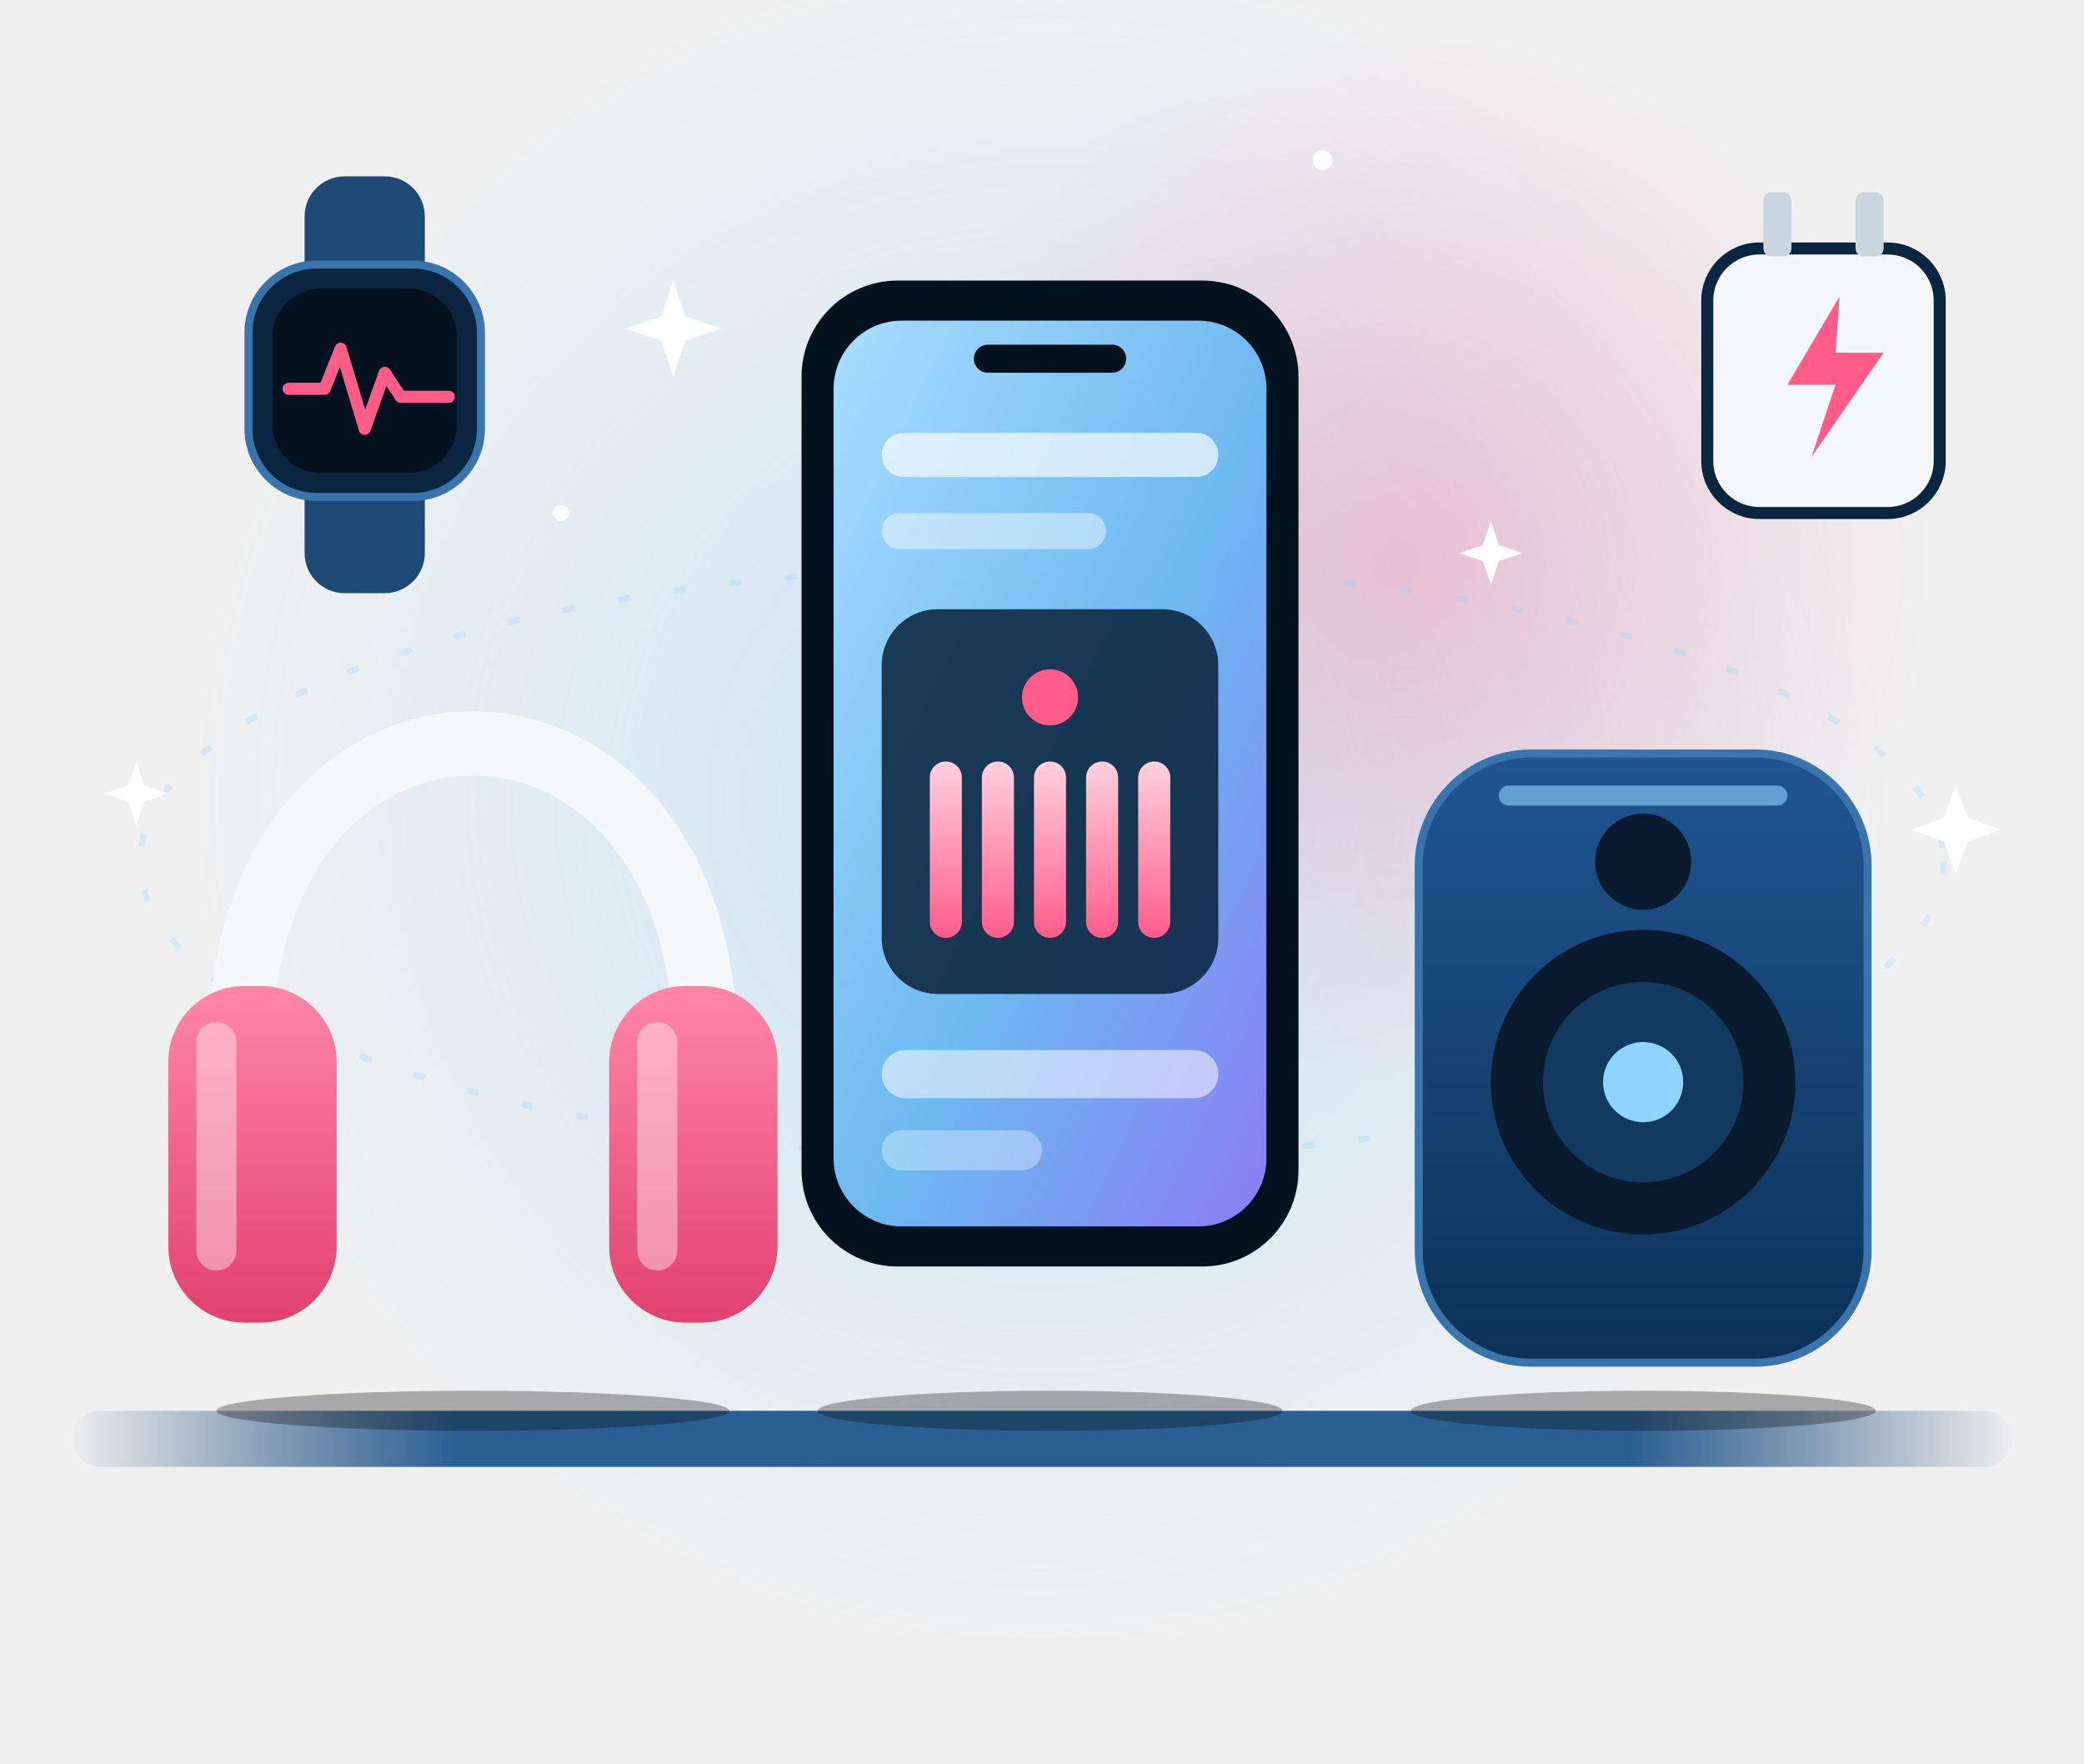
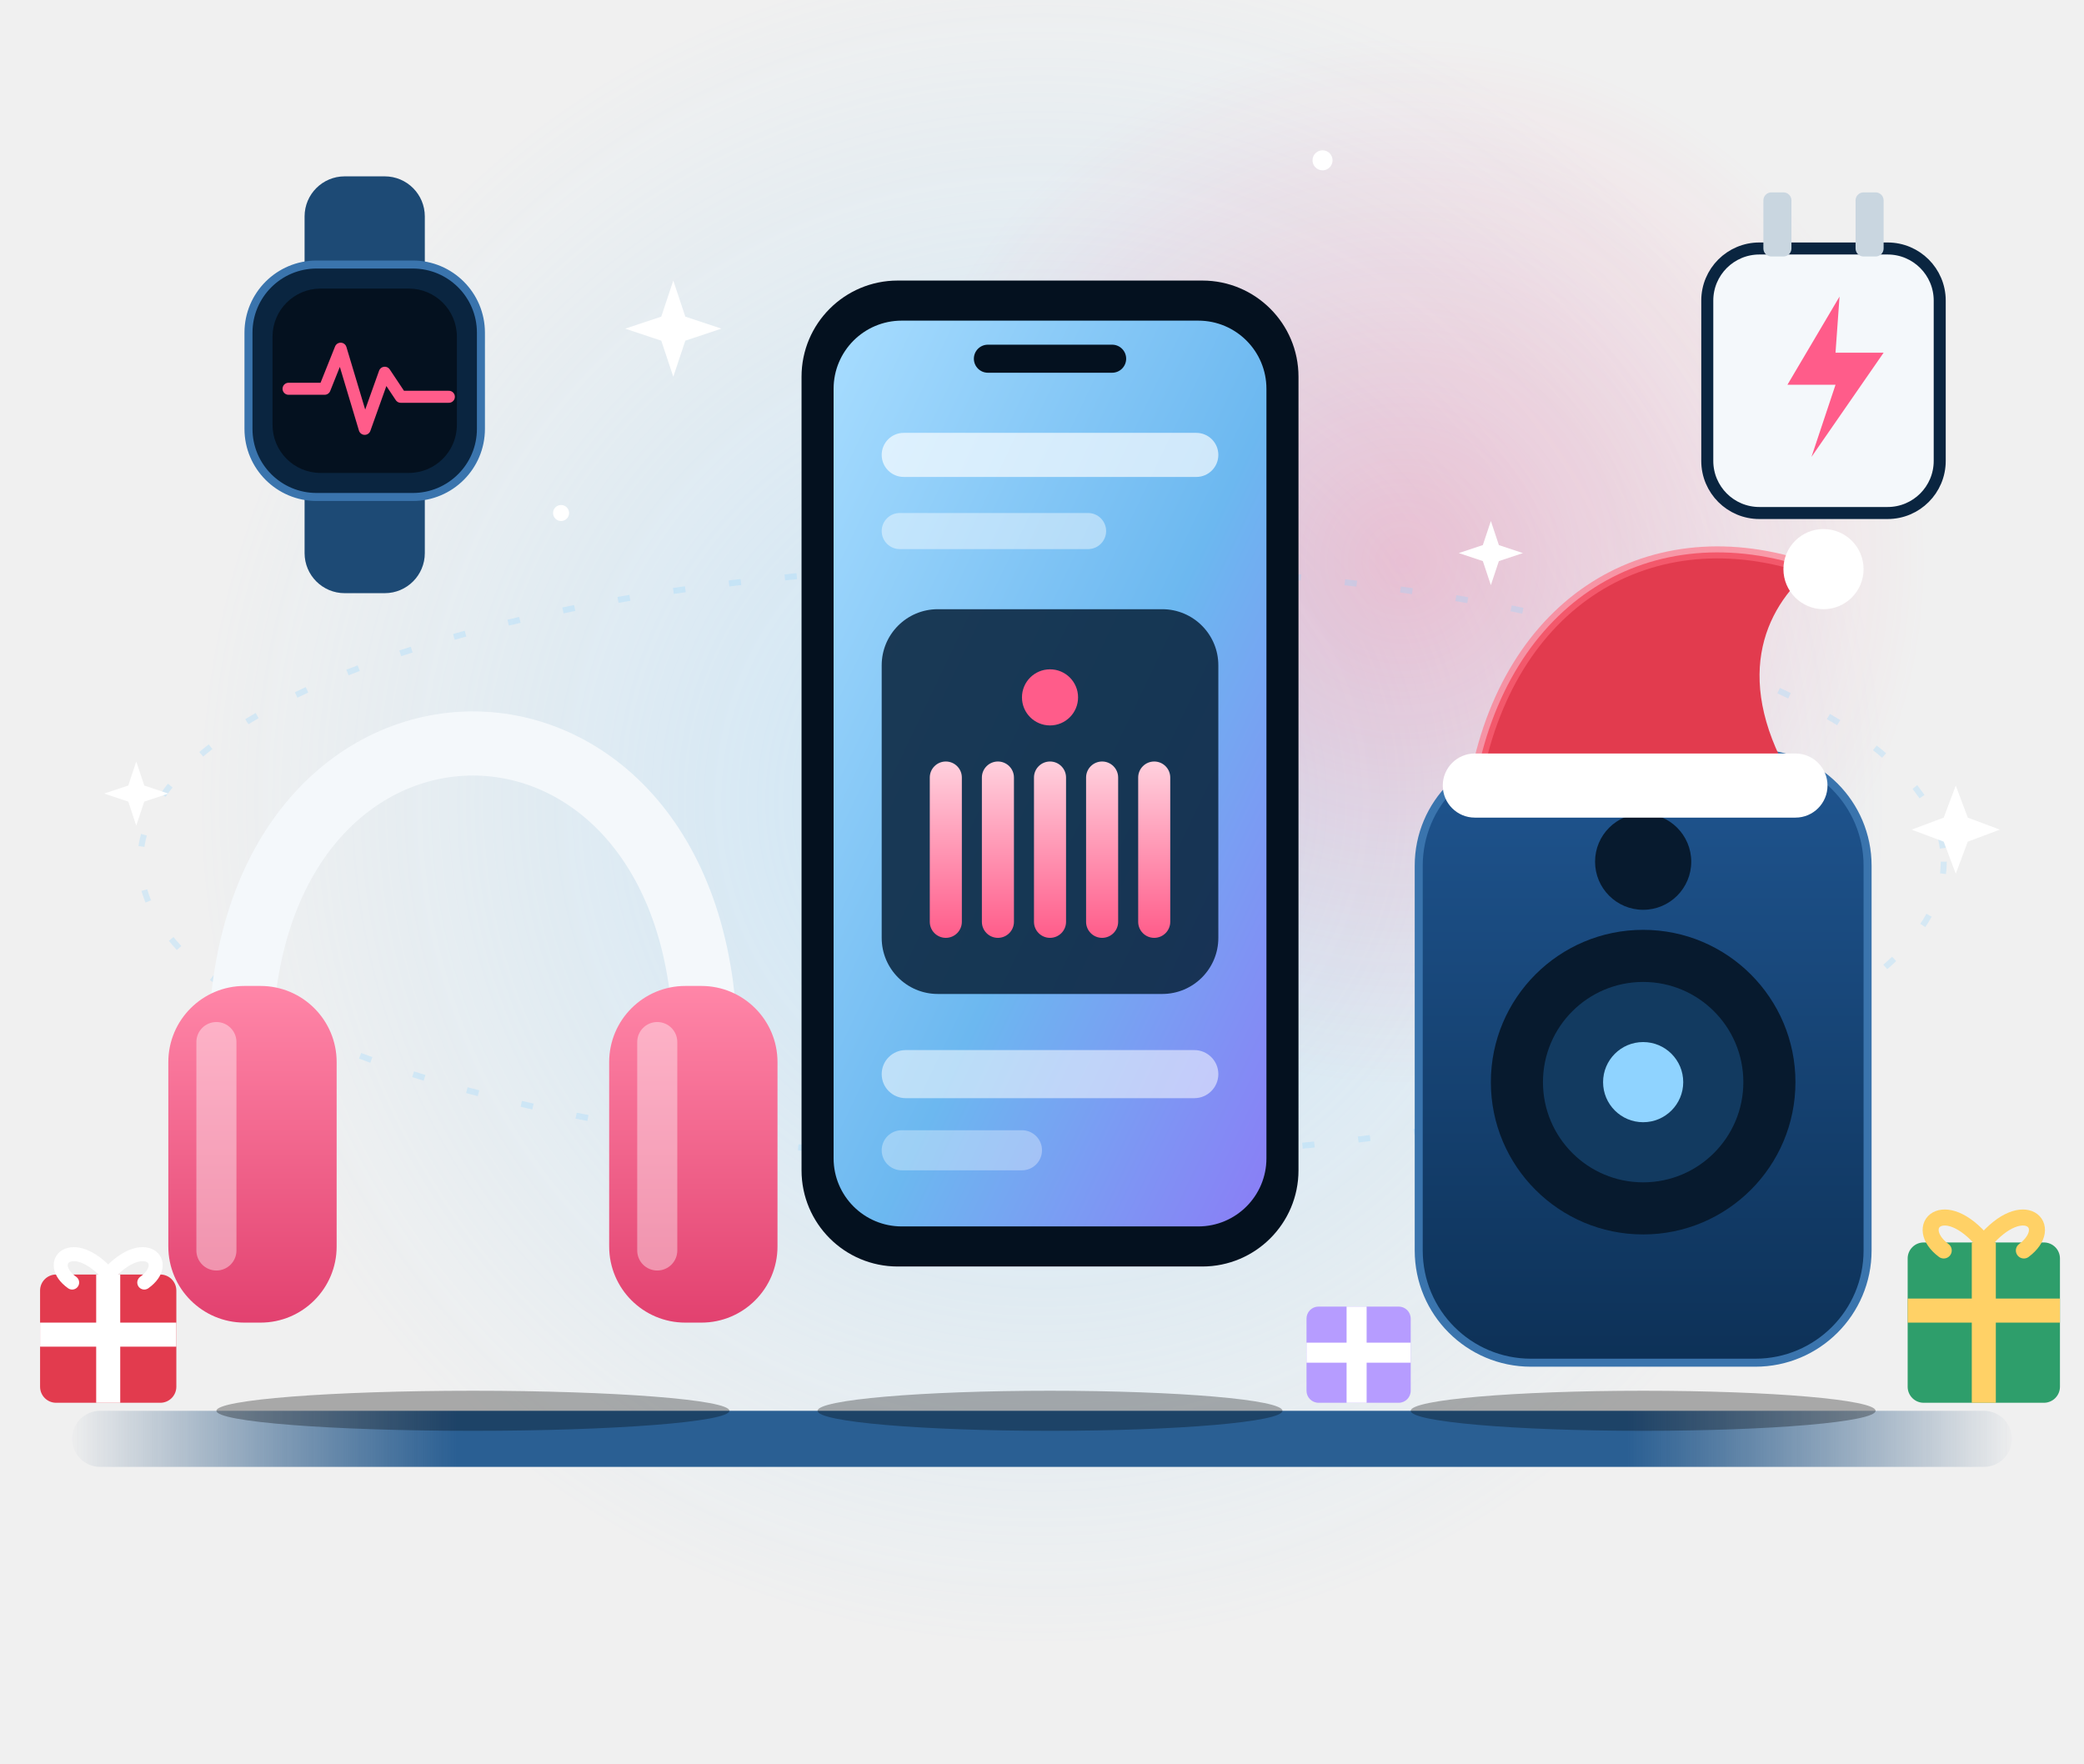
<svg class="scene" id="scene" viewBox="0 0 520 440" role="img" aria-label="Hörlurar, mobiltelefon, högtalare, smartklocka och laddare som svävar ovanför en hylla">
  <defs>
    <linearGradient id="hg-spk" x1="0" y1="0" x2="0" y2="1">
      <stop offset="0" stop-color="#1f5590" />
      <stop offset="1" stop-color="#0d3157" />
    </linearGradient>
    <linearGradient id="hg-scr" x1="0" y1="0" x2="1" y2="1">
      <stop offset="0" stop-color="#a8ddff" />
      <stop offset=".55" stop-color="#6cb8f0" />
      <stop offset="1" stop-color="#8b7cf6" />
    </linearGradient>
    <linearGradient id="hg-pk" x1="0" y1="0" x2="0" y2="1">
      <stop offset="0" stop-color="#ff86a8" />
      <stop offset="1" stop-color="#e2416f" />
    </linearGradient>
    <linearGradient id="hg-eq" x1="0" y1="1" x2="0" y2="0">
      <stop offset="0" stop-color="#ff5c8a" />
      <stop offset="1" stop-color="#ffd1de" />
    </linearGradient>
    <linearGradient id="hg-shelf" x1="0" y1="0" x2="1" y2="0">
      <stop offset="0" stop-color="#1d4a75" stop-opacity="0" />
      <stop offset=".2" stop-color="#2a5f93" />
      <stop offset=".8" stop-color="#2a5f93" />
      <stop offset="1" stop-color="#1d4a75" stop-opacity="0" />
    </linearGradient>
    <radialGradient id="hg-glow" cx=".5" cy=".5" r=".5">
      <stop offset="0" stop-color="#8fd3ff" stop-opacity=".38" />
      <stop offset="1" stop-color="#8fd3ff" stop-opacity="0" />
    </radialGradient>
    <radialGradient id="hg-glow2" cx=".5" cy=".5" r=".5">
      <stop offset="0" stop-color="#ff5c8a" stop-opacity=".3" />
      <stop offset="1" stop-color="#ff5c8a" stop-opacity="0" />
    </radialGradient>
  </defs>
  <g class="ly" style="--d:6">
    <circle cx="260" cy="200" r="210" fill="url(#hg-glow)" />
    <circle cx="350" cy="140" r="130" fill="url(#hg-glow2)" />
  </g>
  <g class="ly" style="--d:10">
    <ellipse class="orbit" cx="260" cy="215" rx="225" ry="74" fill="none" stroke="#8fd3ff" stroke-opacity=".28" stroke-width="1.5" stroke-dasharray="3 11" />
  </g>
  <g class="ly" style="--d:8">
    <rect x="18" y="352" width="484" height="14" rx="7" fill="url(#hg-shelf)" />
    <ellipse cx="118" cy="352" rx="64" ry="5" fill="#000" opacity=".3" />
    <ellipse cx="262" cy="352" rx="58" ry="5" fill="#000" opacity=".3" />
    <ellipse cx="410" cy="352" rx="58" ry="5" fill="#000" opacity=".3" />
  </g>
  <g class="ly" style="--d:18">
    <g class="fl">
      <rect x="200" y="70" width="124" height="246" rx="24" fill="#04111f" />
      <rect x="208" y="80" width="108" height="226" rx="17" fill="url(#hg-scr)" />
      <rect x="243" y="86" width="38" height="7" rx="3.5" fill="#04111f" />
      <rect x="220" y="108" width="84" height="11" rx="5.5" fill="#ffffffaa" />
      <rect x="220" y="128" width="56" height="9" rx="4.5" fill="#ffffff70" />
      <rect x="220" y="152" width="84" height="96" rx="14" fill="#0a2540" opacity=".88" />
      <g class="eq" fill="url(#hg-eq)">
        <rect class="b b1" x="232" y="190" width="8" height="44" rx="4" />
        <rect class="b b2" x="245" y="190" width="8" height="44" rx="4" />
        <rect class="b b3" x="258" y="190" width="8" height="44" rx="4" />
        <rect class="b b4" x="271" y="190" width="8" height="44" rx="4" />
        <rect class="b b5" x="284" y="190" width="8" height="44" rx="4" />
      </g>
      <circle class="pulse" cx="262" cy="174" r="7" fill="#ff5c8a" />
      <rect x="220" y="262" width="84" height="12" rx="6" fill="#ffffff88" />
      <rect x="220" y="282" width="40" height="10" rx="5" fill="#ffffff55" />
    </g>
  </g>
  <g class="ly" style="--d:26">
    <g class="fl d2">
      <path d="M60 262 C60 160 176 160 176 262" fill="none" stroke="#f4f8fb" stroke-width="16" stroke-linecap="round" />
      <rect x="42" y="246" width="42" height="84" rx="19" fill="url(#hg-pk)" />
      <rect x="152" y="246" width="42" height="84" rx="19" fill="url(#hg-pk)" />
      <rect x="49" y="255" width="10" height="62" rx="5" fill="#ffffff66" />
      <rect x="159" y="255" width="10" height="62" rx="5" fill="#ffffff66" />
    </g>
  </g>
  <g class="ly" style="--d:22">
    <g class="rings" fill="none" stroke="#8fd3ff" stroke-width="2.5">
      <circle class="ring r1" cx="410" cy="270" r="40" />
      <circle class="ring r2" cx="410" cy="270" r="40" />
      <circle class="ring r3" cx="410" cy="270" r="40" />
    </g>
    <g class="fl d3">
      <rect x="354" y="188" width="112" height="152" rx="28" fill="url(#hg-spk)" stroke="#3a74ad" stroke-width="2" />
      <circle class="cone" cx="410" cy="270" r="38" fill="#071a2e" />
      <circle cx="410" cy="270" r="25" fill="#123a60" />
      <circle cx="410" cy="270" r="10" fill="#8fd3ff" />
      <circle cx="410" cy="215" r="12" fill="#071a2e" />
      <rect x="374" y="196" width="72" height="5" rx="2.5" fill="#8fd3ff" opacity=".6" />
    </g>
  </g>
  <g class="ly" style="--d:34">
    <g class="fl d4">
      <rect x="76" y="44" width="30" height="104" rx="10" fill="#1d4a75" />
      <rect x="62" y="66" width="58" height="58" rx="17" fill="#0a2540" stroke="#3a74ad" stroke-width="2" />
      <rect x="68" y="72" width="46" height="46" rx="12" fill="#04111f" />
      <path class="ecg" d="M72 97 h9 l4 -10 l6 20 l5 -14 l4 6 h12" fill="none" stroke="#ff5c8a" stroke-width="3" stroke-linejoin="round" stroke-linecap="round" />
    </g>
  </g>
  <g class="ly" style="--d:30">
    <g class="fl d5">
      <rect x="426" y="62" width="58" height="66" rx="13" fill="#f4f8fb" stroke="#0a2540" stroke-width="3" />
      <rect x="440" y="48" width="7" height="16" rx="2" fill="#c9d6e0" />
      <rect x="463" y="48" width="7" height="16" rx="2" fill="#c9d6e0" />
      <path class="bolt" d="M459 74 L446 96 H458 L452 114 L470 88 H458 Z" fill="#ff5c8a" />
    </g>
  </g>
  <g class="ly" style="--d:40" fill="#ffffff">
    <path class="tw t1" d="M168 70 l3 9 l9 3 l-9 3 l-3 9 l-3 -9 l-9 -3 l9 -3z" />
    <path class="tw t2" d="M372 130 l2 6 l6 2 l-6 2 l-2 6 l-2 -6 l-6 -2 l6 -2z" />
    <path class="tw t3" d="M34 190 l2 6 l6 2 l-6 2 l-2 6 l-2 -6 l-6 -2 l6 -2z" />
    <path class="tw t4" d="M488 196 l3 8 l8 3 l-8 3 l-3 8 l-3 -8 l-8 -3 l8 -3z" />
    <circle class="tw t5" cx="330" cy="40" r="2.5" />
    <circle class="tw t6" cx="140" cy="128" r="2" />
  </g>
+   <g class="xmas">
+     <g class="ly" style="--d:22">
+       <g class="fl d3">
+         <path d="M368 196 C376 150 412 128 452 142 C440 152 432 170 448 196 Z" fill="#e23b4e" />
+         <path d="M368 196 C376 150 412 128 452 142" fill="none" stroke="#ff6b7e" stroke-width="3" opacity=".6" />
+         <rect x="360" y="188" width="96" height="16" rx="8" fill="#fff" />
+         <circle cx="455" cy="142" r="10" fill="#fff" />
+       </g>
+     </g>
+     <g class="ly" style="--d:12">
+       <g class="gift g1">
+         <rect x="476" y="310" width="38" height="40" rx="4" fill="#2e9e6b" />
+         <rect x="492" y="310" width="6" height="40" fill="#ffd166" />
+         <rect x="476" y="324" width="38" height="6" fill="#ffd166" />
+         <path d="M495 310 c-10 -12 -18 -4 -10 2 M495 310 c10 -12 18 -4 10 2" fill="none" stroke="#ffd166" stroke-width="4" stroke-linecap="round" />
+       </g>
+       <g class="gift g2">
+         <rect x="10" y="318" width="34" height="32" rx="4" fill="#e23b4e" />
+         <rect x="24" y="318" width="6" height="32" fill="#fff" />
+         <rect x="10" y="330" width="34" height="6" fill="#fff" />
+         <path d="M27 318 c-9 -10 -16 -3 -9 2 M27 318 c9 -10 16 -3 9 2" fill="none" stroke="#fff" stroke-width="3.5" stroke-linecap="round" />
+       </g>
+       <g class="gift g3">
+         <rect x="326" y="326" width="26" height="24" rx="3" fill="#b69cff" />
+         <rect x="336" y="326" width="5" height="24" fill="#fff" />
+         <rect x="326" y="335" width="26" height="5" fill="#fff" />
+       </g>
+     </g>
+   </g>
</svg>
